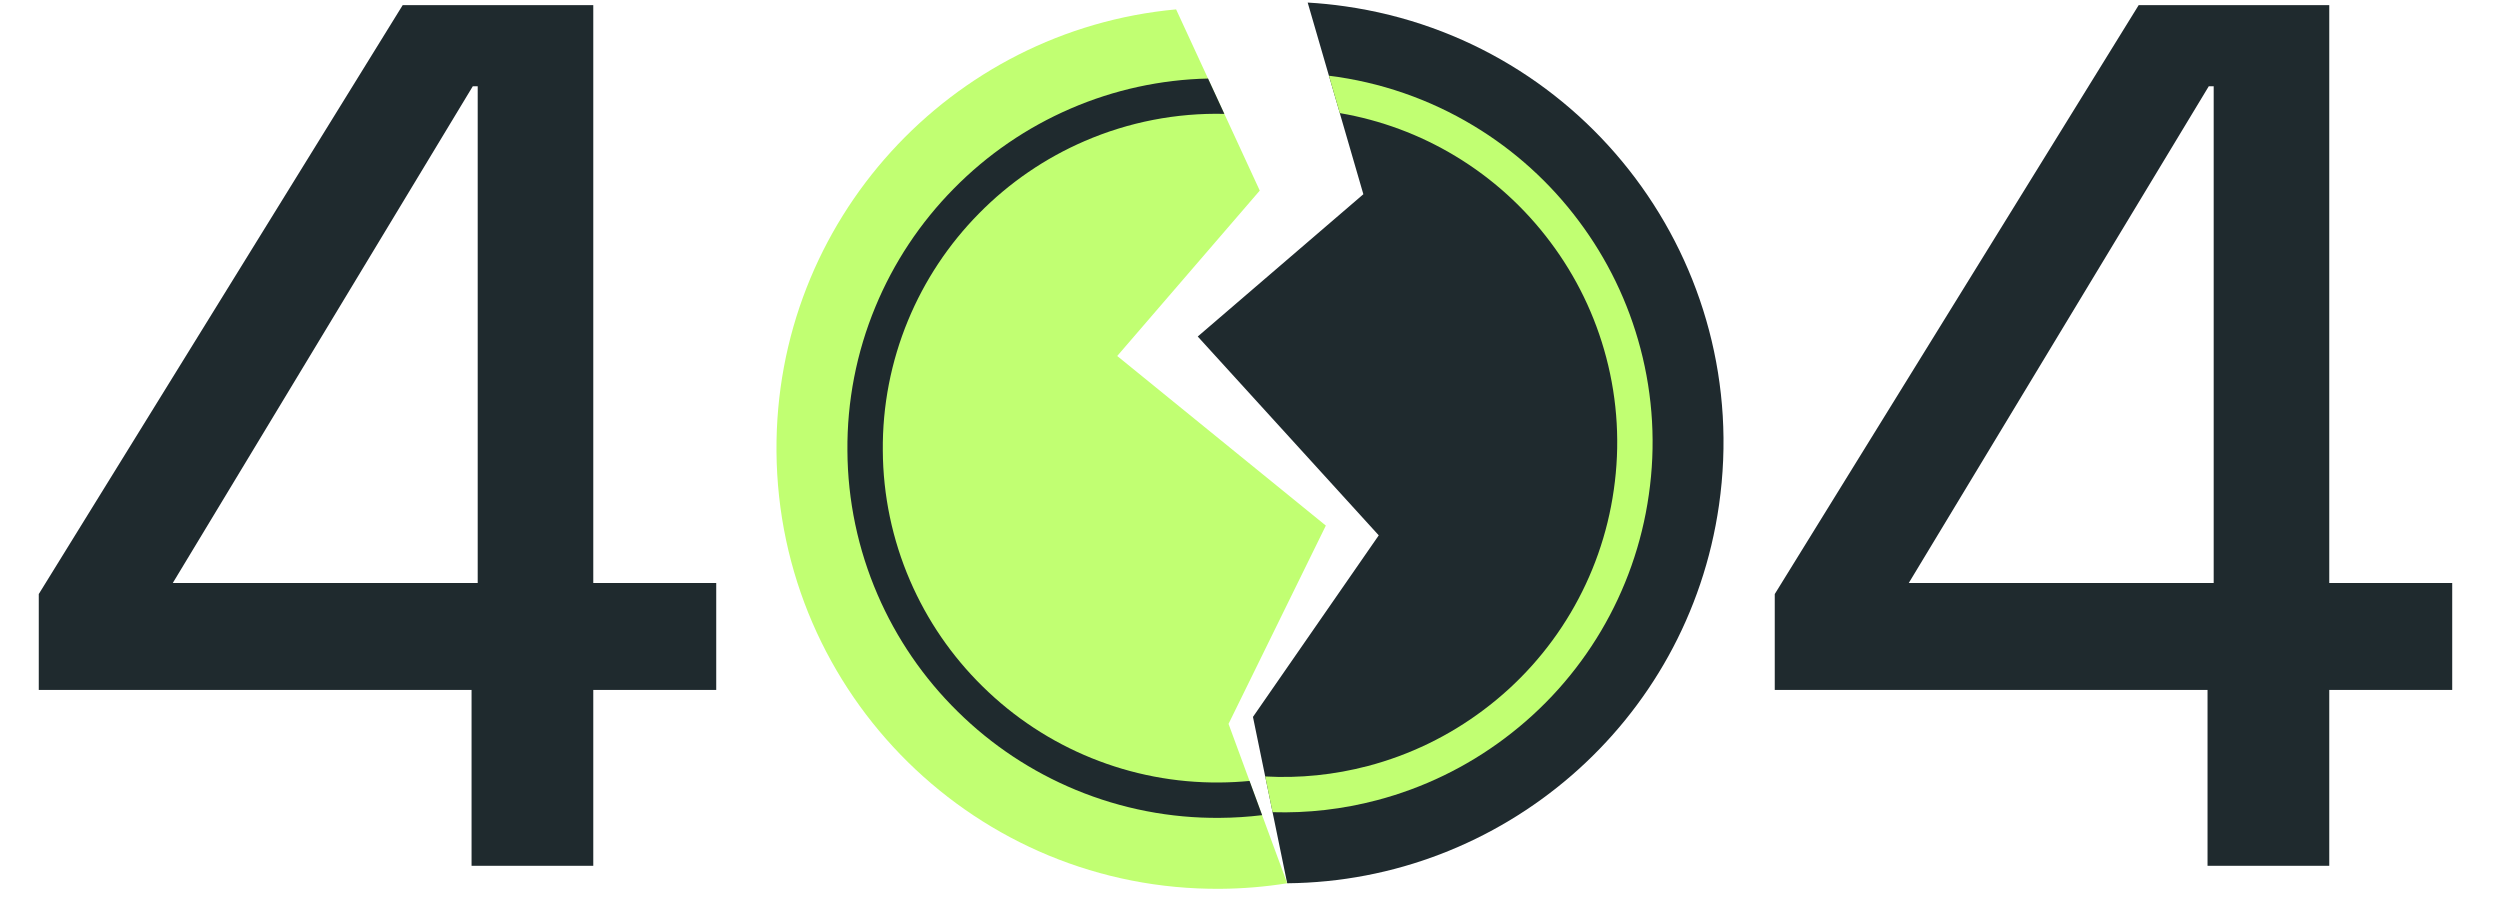
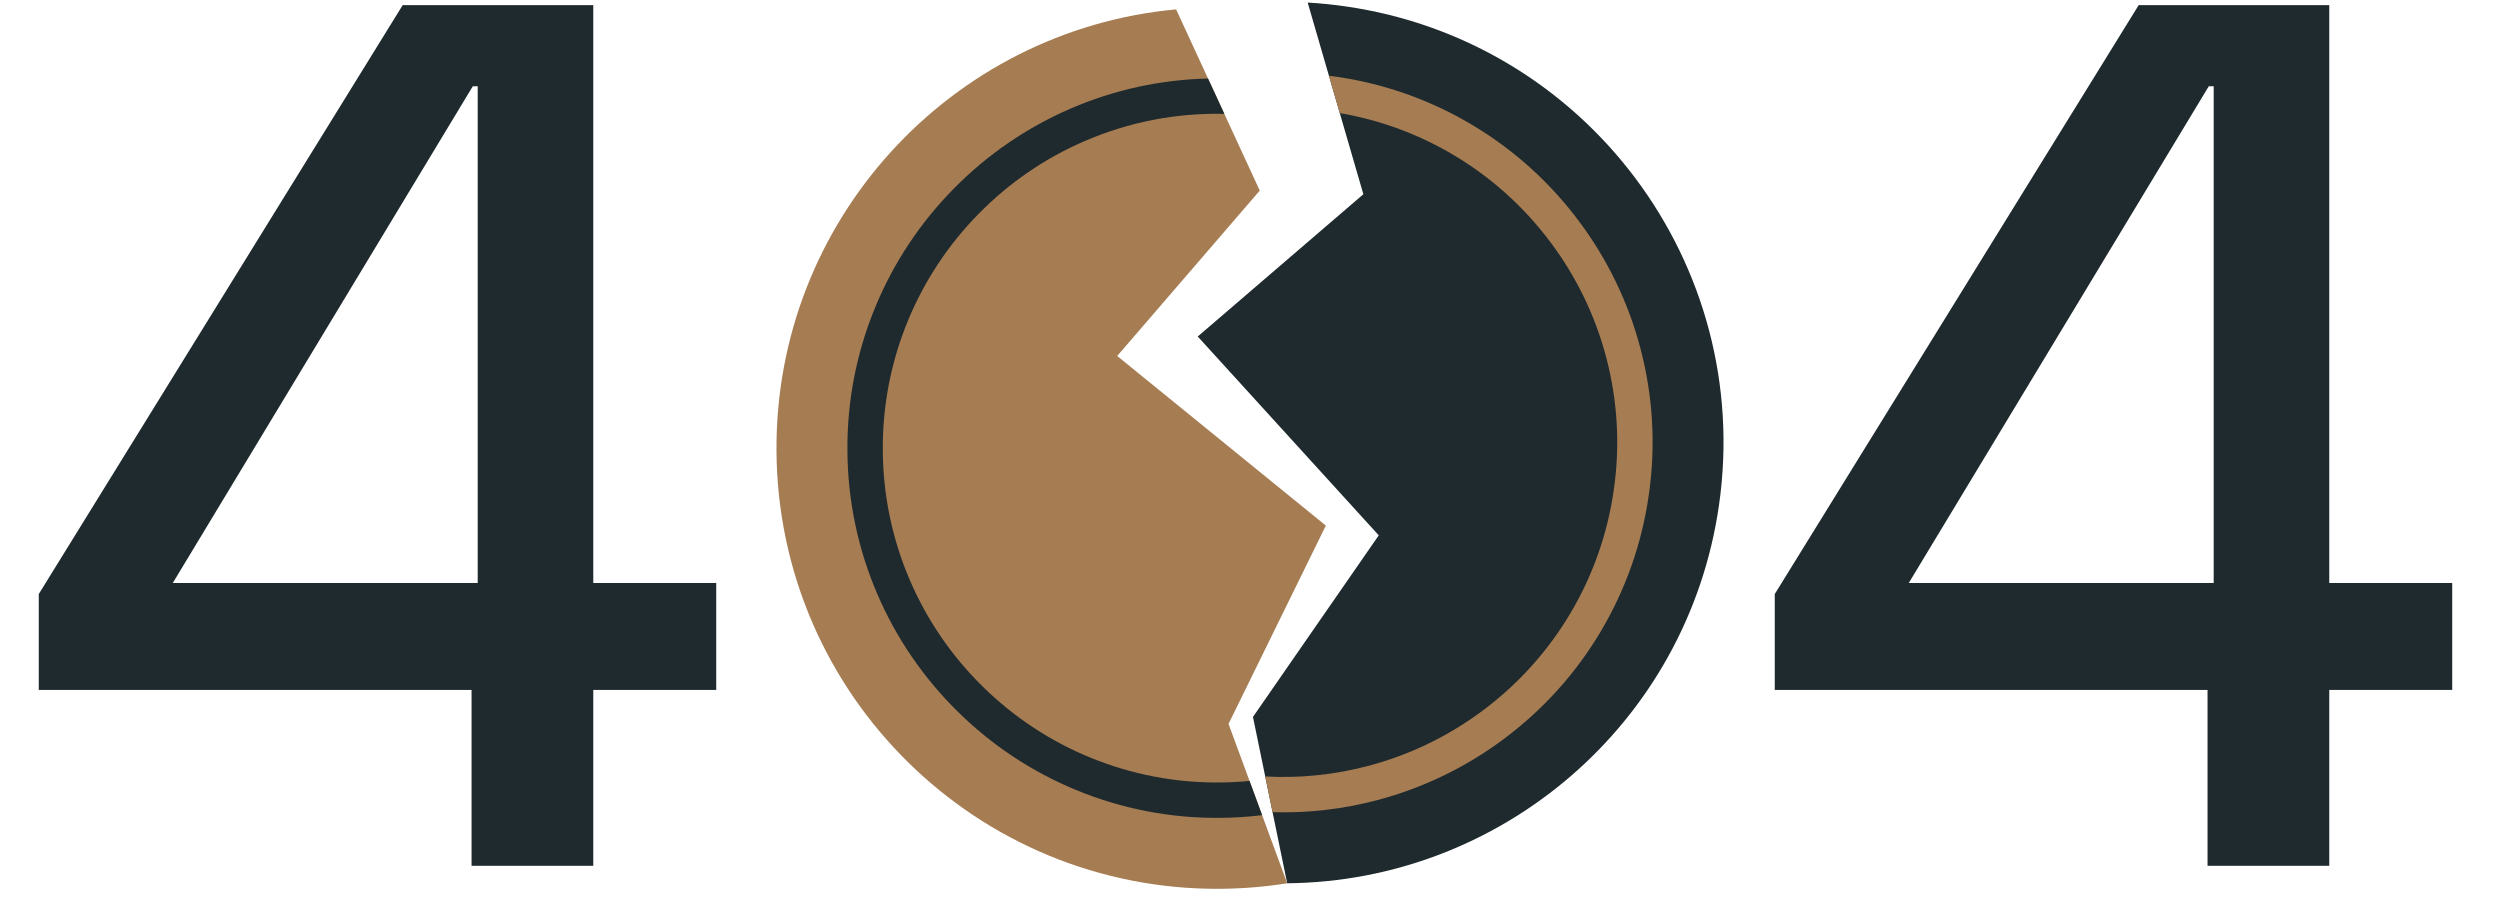
<svg xmlns="http://www.w3.org/2000/svg" width="244" height="88" fill="none">
  <path fill="#1F2A2E" d="M46.024 84.5V67.34H3.784v-9.36L39.304.5h18.6v56.4h12v10.44h-12V84.5h-11.88Zm-29.16-27.6h29.76V8.42h-.48L16.864 56.9Zm150.912-7.61c-3.052 21.319-21.25 36.735-42.147 36.917l-1.427-6.937-.717-3.486-1.196-5.813 5.914-8.537 6.363-9.184L116.9 32.844l13.496-11.595 2.668-2.292-2.301-7.918-1.06-3.649-2.074-7.14c1.217.07 2.439.193 3.668.369 23.513 3.366 39.846 25.156 36.479 48.67Z" />
-   <path fill="#C1FF72" d="m119.905 70.651 5.724 15.557a43.416 43.416 0 0 1-6.515.54c-23.752.177-43.15-18.934-43.329-42.686C75.617 21.55 92.774 2.948 114.788.915l8.164 17.687-13.912 16.142 20.362 16.553-9.497 19.354Z" />
-   <path fill="#C1FF72" d="M160.106 34.001a35.97 35.97 0 0 0-6.029-12.45 35.963 35.963 0 0 0-10.258-9.28 35.87 35.87 0 0 0-14.115-4.88l1.06 3.648a32.36 32.36 0 0 1 11.273 4.19 32.543 32.543 0 0 1 9.277 8.394 32.512 32.512 0 0 1 5.453 11.259 32.418 32.418 0 0 1 .738 12.937 32.522 32.522 0 0 1-12.732 21.487 32.533 32.533 0 0 1-11.259 5.453 32.283 32.283 0 0 1-10.029 1.024l.717 3.487a35.72 35.72 0 0 0 10.193-1.172 35.95 35.95 0 0 0 12.45-6.03 35.974 35.974 0 0 0 14.078-23.76 35.86 35.86 0 0 0-.817-14.307Z" />
+   <path fill="#A67C52" d="m119.905 70.651 5.724 15.557a43.416 43.416 0 0 1-6.515.54c-23.752.177-43.15-18.934-43.329-42.686C75.617 21.55 92.774 2.948 114.788.915l8.164 17.687-13.912 16.142 20.362 16.553-9.497 19.354Z" />
+   <path fill="#A67C52" d="M160.106 34.001a35.97 35.97 0 0 0-6.029-12.45 35.963 35.963 0 0 0-10.258-9.28 35.87 35.87 0 0 0-14.115-4.88l1.06 3.648a32.36 32.36 0 0 1 11.273 4.19 32.543 32.543 0 0 1 9.277 8.394 32.512 32.512 0 0 1 5.453 11.259 32.418 32.418 0 0 1 .738 12.937 32.522 32.522 0 0 1-12.732 21.487 32.533 32.533 0 0 1-11.259 5.453 32.283 32.283 0 0 1-10.029 1.024l.717 3.487a35.72 35.72 0 0 0 10.193-1.172 35.95 35.95 0 0 0 12.45-6.03 35.974 35.974 0 0 0 14.078-23.76 35.86 35.86 0 0 0-.817-14.307Z" />
  <path fill="#1F2A2E" d="M123.184 79.56a36.471 36.471 0 0 1-4.121.263 35.867 35.867 0 0 1-14.067-2.73 35.964 35.964 0 0 1-11.528-7.648 35.966 35.966 0 0 1-7.818-11.41 35.863 35.863 0 0 1-2.942-14.026 35.86 35.86 0 0 1 2.732-14.067 35.967 35.967 0 0 1 7.646-11.527 35.961 35.961 0 0 1 11.412-7.82 35.806 35.806 0 0 1 13.406-2.93l1.593 3.45a32.422 32.422 0 0 0-13.63 2.652 32.525 32.525 0 0 0-10.321 7.071 32.535 32.535 0 0 0-6.917 10.425 32.43 32.43 0 0 0-2.467 12.72 32.43 32.43 0 0 0 2.658 12.683 32.536 32.536 0 0 0 7.072 10.32 32.53 32.53 0 0 0 23.145 9.385c.98-.008 1.953-.058 2.918-.151l1.229 3.34Zm92.272 4.94V67.34h-42.24v-9.36L208.736.5h18.6v56.4h12v10.44h-12V84.5h-11.88Zm-29.16-27.6h29.76V8.42h-.48l-29.28 48.48Z" />
</svg>
